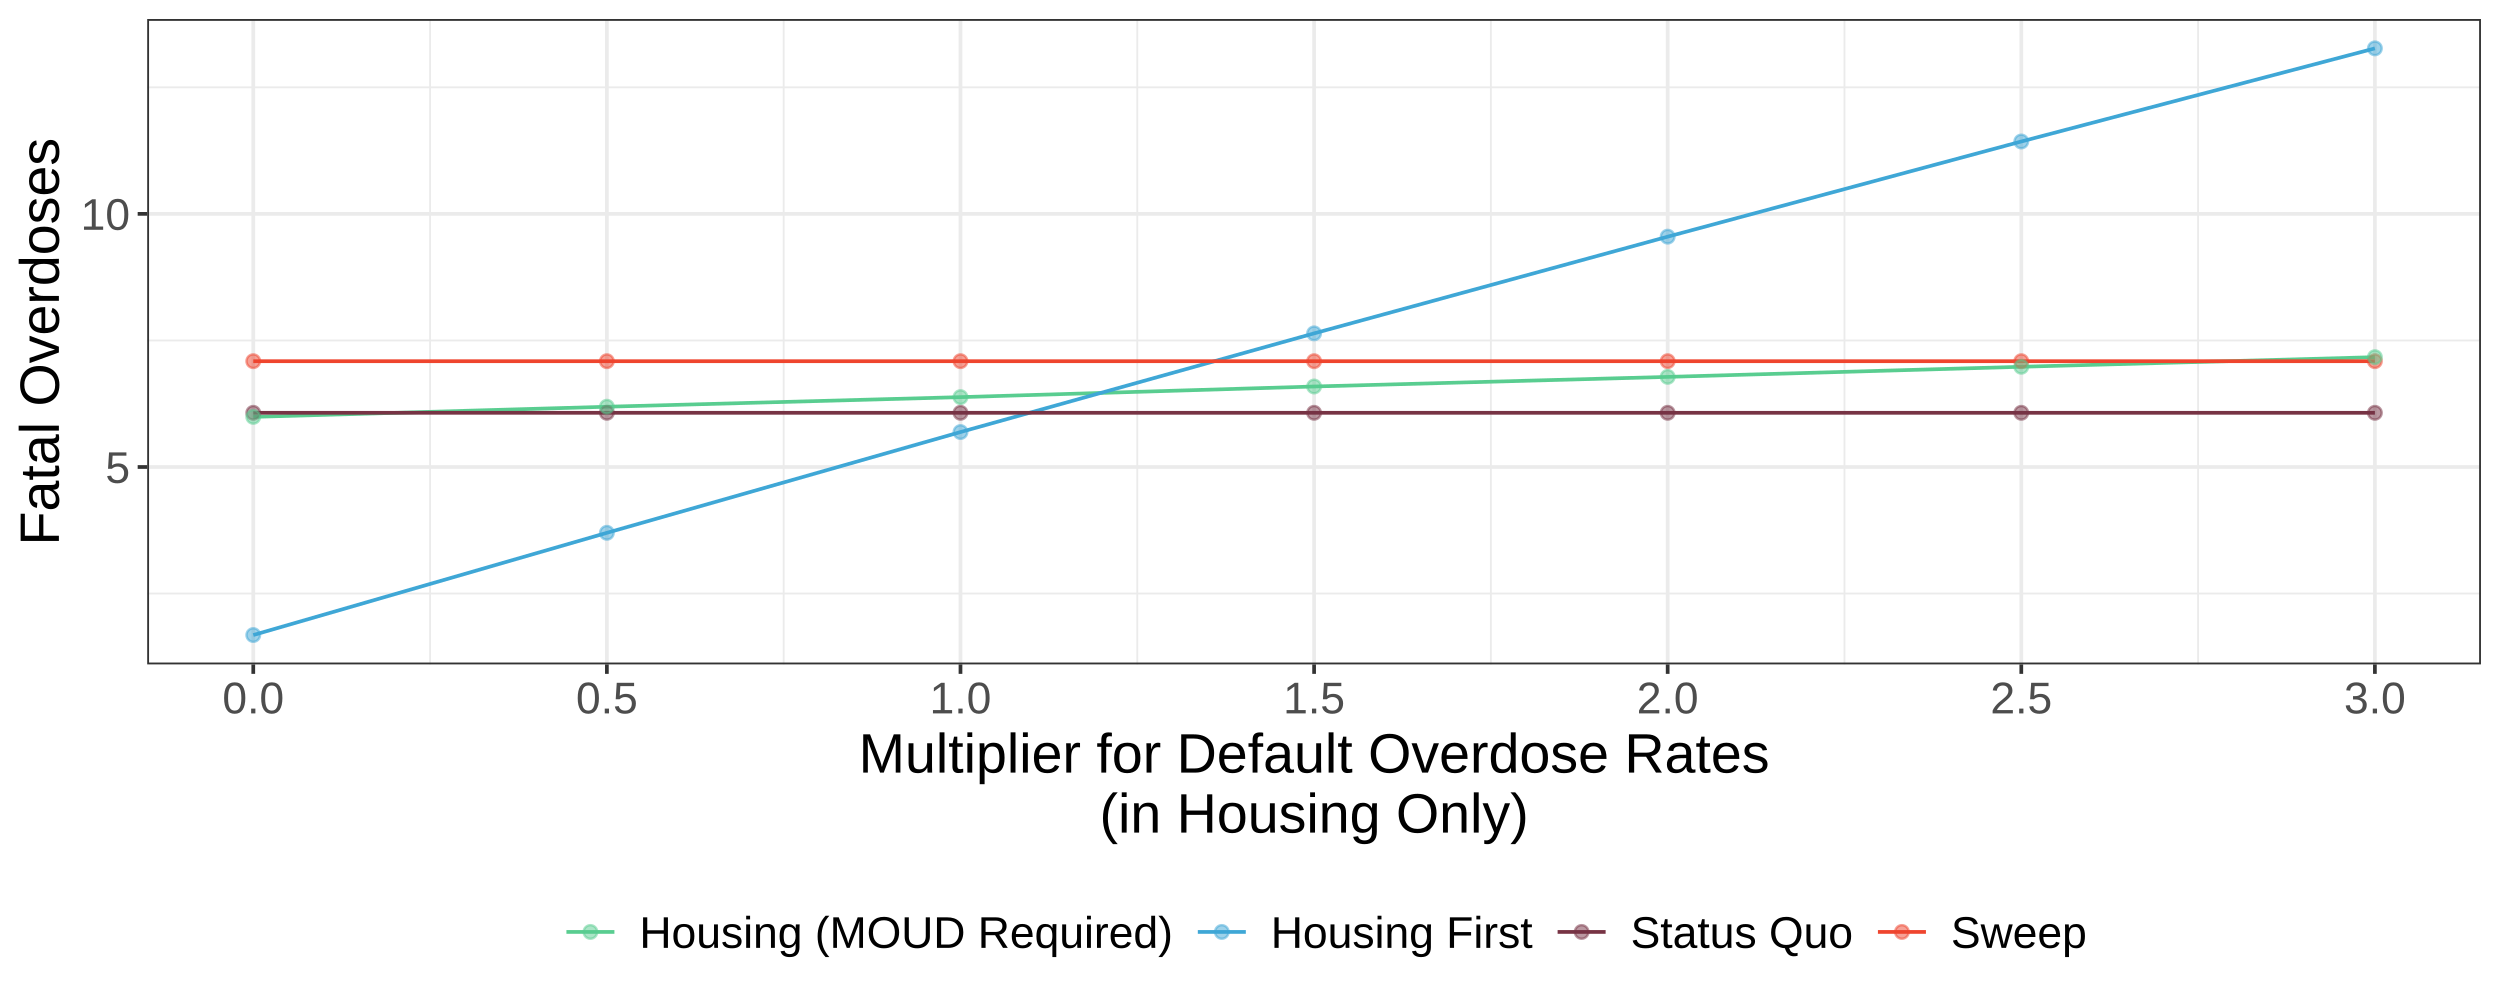
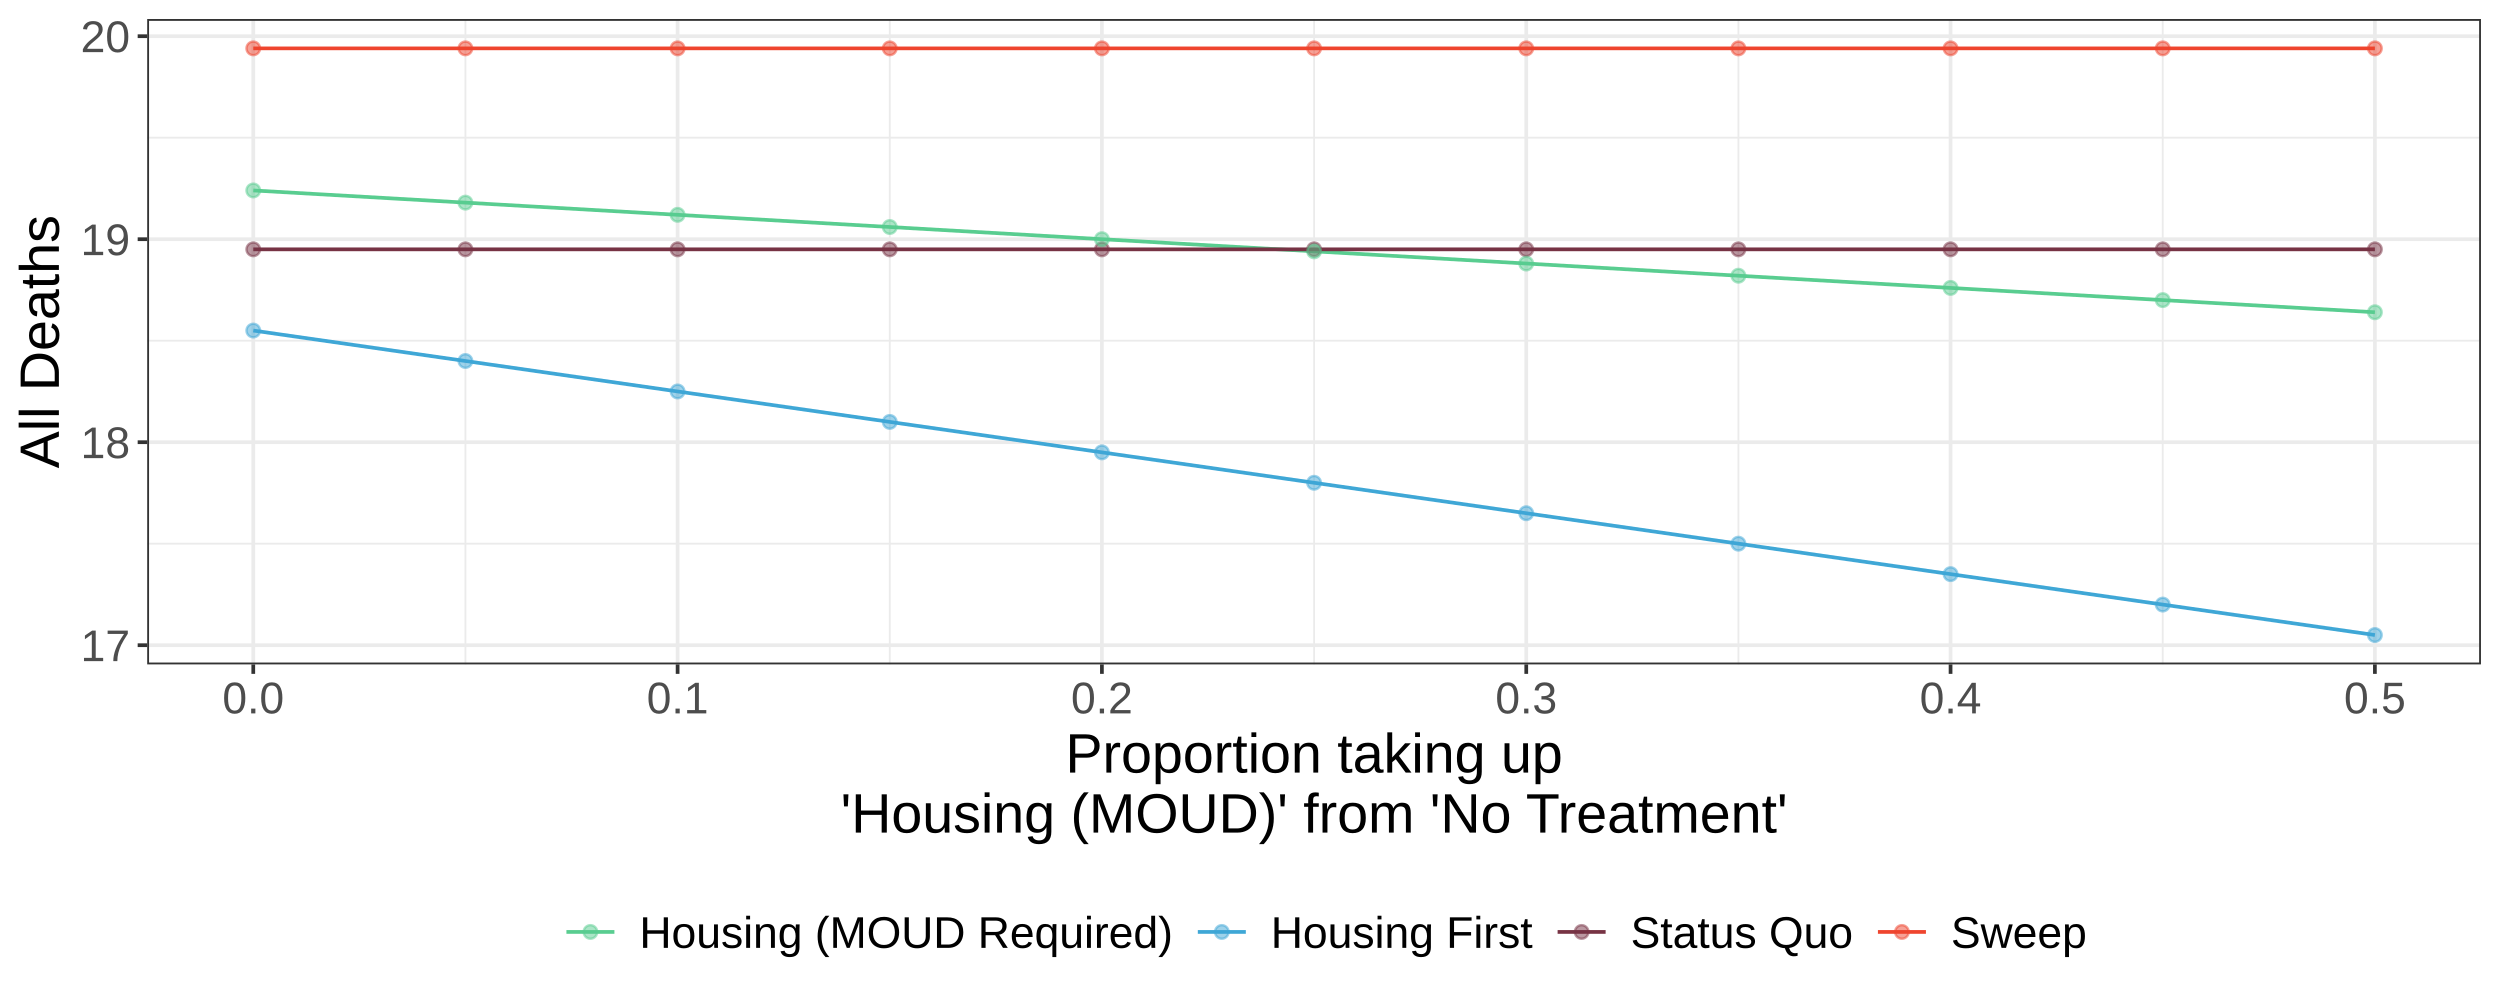
<svg xmlns="http://www.w3.org/2000/svg" class="svglite" width="720.00pt" height="288.00pt" viewBox="0 0 720.00 288.00">
  <defs>
    <style type="text/css">
    .svglite line, .svglite polyline, .svglite polygon, .svglite path, .svglite rect, .svglite circle {
      fill: none;
      stroke: #000000;
      stroke-linecap: round;
      stroke-linejoin: round;
      stroke-miterlimit: 10.00;
    }
    .svglite text {
      white-space: pre;
    }
  </style>
  </defs>
  <rect width="100%" height="100%" style="stroke: none; fill: #FFFFFF;" />
  <defs>
    <clipPath id="cpMC4wMHw3MjAuMDB8MC4wMHwyODguMDA=">
      <rect x="0.00" y="0.00" width="720.00" height="288.00" />
    </clipPath>
  </defs>
  <g clip-path="url(#cpMC4wMHw3MjAuMDB8MC4wMHwyODguMDA=)">
    <rect x="0.00" y="0.00" width="720.00" height="288.00" style="stroke-width: 1.07; stroke: #FFFFFF; fill: #FFFFFF;" />
  </g>
  <defs>
    <clipPath id="cpNDIuMzl8NzE0LjUyfDUuNDh8MTkxLjM0">
      <rect x="42.39" y="5.48" width="672.13" height="185.86" />
    </clipPath>
  </defs>
  <g clip-path="url(#cpNDIuMzl8NzE0LjUyfDUuNDh8MTkxLjM0)">
    <rect x="42.39" y="5.48" width="672.13" height="185.86" style="stroke-width: 1.07; stroke: none; fill: #FFFFFF;" />
-     <polyline points="42.39,170.94 714.52,170.94 " style="stroke-width: 0.53; stroke: #EBEBEB; stroke-linecap: butt;" />
-     <polyline points="42.39,98.05 714.52,98.05 " style="stroke-width: 0.53; stroke: #EBEBEB; stroke-linecap: butt;" />
-     <polyline points="42.39,25.15 714.52,25.15 " style="stroke-width: 0.53; stroke: #EBEBEB; stroke-linecap: butt;" />
-     <polyline points="123.86,191.34 123.86,5.48 " style="stroke-width: 0.53; stroke: #EBEBEB; stroke-linecap: butt;" />
-     <polyline points="225.70,191.34 225.70,5.48 " style="stroke-width: 0.53; stroke: #EBEBEB; stroke-linecap: butt;" />
-     <polyline points="327.54,191.34 327.54,5.48 " style="stroke-width: 0.53; stroke: #EBEBEB; stroke-linecap: butt;" />
-     <polyline points="429.37,191.34 429.37,5.48 " style="stroke-width: 0.53; stroke: #EBEBEB; stroke-linecap: butt;" />
-     <polyline points="531.21,191.34 531.21,5.48 " style="stroke-width: 0.53; stroke: #EBEBEB; stroke-linecap: butt;" />
-     <polyline points="633.05,191.34 633.05,5.48 " style="stroke-width: 0.53; stroke: #EBEBEB; stroke-linecap: butt;" />
-     <polyline points="42.39,134.49 714.52,134.49 " style="stroke-width: 1.07; stroke: #EBEBEB; stroke-linecap: butt;" />
-     <polyline points="42.39,61.60 714.52,61.60 " style="stroke-width: 1.07; stroke: #EBEBEB; stroke-linecap: butt;" />
+     <polyline points="42.39,156.58 714.52,156.58 " style="stroke-width: 0.53; stroke: #EBEBEB; stroke-linecap: butt;" />
+     <polyline points="42.39,98.12 714.52,98.12 " style="stroke-width: 0.53; stroke: #EBEBEB; stroke-linecap: butt;" />
+     <polyline points="42.39,39.65 714.52,39.65 " style="stroke-width: 0.53; stroke: #EBEBEB; stroke-linecap: butt;" />
+     <polyline points="134.04,191.34 134.04,5.48 " style="stroke-width: 0.53; stroke: #EBEBEB; stroke-linecap: butt;" />
+     <polyline points="256.25,191.34 256.25,5.48 " style="stroke-width: 0.53; stroke: #EBEBEB; stroke-linecap: butt;" />
+     <polyline points="378.46,191.34 378.46,5.48 " style="stroke-width: 0.53; stroke: #EBEBEB; stroke-linecap: butt;" />
+     <polyline points="500.66,191.34 500.66,5.48 " style="stroke-width: 0.53; stroke: #EBEBEB; stroke-linecap: butt;" />
+     <polyline points="622.87,191.34 622.87,5.48 " style="stroke-width: 0.53; stroke: #EBEBEB; stroke-linecap: butt;" />
+     <polyline points="42.39,185.82 714.52,185.82 " style="stroke-width: 1.07; stroke: #EBEBEB; stroke-linecap: butt;" />
+     <polyline points="42.39,127.35 714.52,127.35 " style="stroke-width: 1.07; stroke: #EBEBEB; stroke-linecap: butt;" />
+     <polyline points="42.39,68.89 714.52,68.89 " style="stroke-width: 1.07; stroke: #EBEBEB; stroke-linecap: butt;" />
+     <polyline points="42.39,10.42 714.52,10.42 " style="stroke-width: 1.07; stroke: #EBEBEB; stroke-linecap: butt;" />
    <polyline points="72.94,191.34 72.94,5.48 " style="stroke-width: 1.07; stroke: #EBEBEB; stroke-linecap: butt;" />
-     <polyline points="174.78,191.34 174.78,5.48 " style="stroke-width: 1.07; stroke: #EBEBEB; stroke-linecap: butt;" />
-     <polyline points="276.62,191.34 276.62,5.48 " style="stroke-width: 1.07; stroke: #EBEBEB; stroke-linecap: butt;" />
-     <polyline points="378.46,191.34 378.46,5.48 " style="stroke-width: 1.07; stroke: #EBEBEB; stroke-linecap: butt;" />
-     <polyline points="480.29,191.34 480.29,5.48 " style="stroke-width: 1.07; stroke: #EBEBEB; stroke-linecap: butt;" />
-     <polyline points="582.13,191.34 582.13,5.48 " style="stroke-width: 1.07; stroke: #EBEBEB; stroke-linecap: butt;" />
+     <polyline points="195.15,191.34 195.15,5.48 " style="stroke-width: 1.07; stroke: #EBEBEB; stroke-linecap: butt;" />
+     <polyline points="317.35,191.34 317.35,5.48 " style="stroke-width: 1.07; stroke: #EBEBEB; stroke-linecap: butt;" />
+     <polyline points="439.56,191.34 439.56,5.48 " style="stroke-width: 1.07; stroke: #EBEBEB; stroke-linecap: butt;" />
+     <polyline points="561.76,191.34 561.76,5.48 " style="stroke-width: 1.07; stroke: #EBEBEB; stroke-linecap: butt;" />
    <polyline points="683.97,191.34 683.97,5.48 " style="stroke-width: 1.07; stroke: #EBEBEB; stroke-linecap: butt;" />
-     <polyline points="72.94,120.06 174.78,117.14 276.62,114.37 378.46,111.31 480.29,108.54 582.13,105.63 683.97,102.86 " style="stroke-width: 1.07; stroke: #59CD90; stroke-linecap: butt;" />
-     <polyline points="72.94,182.89 174.78,153.45 276.62,124.43 378.46,96.01 480.29,68.16 582.13,40.75 683.97,13.93 " style="stroke-width: 1.07; stroke: #3FA7D6; stroke-linecap: butt;" />
-     <polyline points="72.94,118.89 174.78,118.89 276.62,118.89 378.46,118.89 480.29,118.89 582.13,118.89 683.97,118.89 " style="stroke-width: 1.07; stroke: #773344; stroke-linecap: butt;" />
-     <polyline points="72.94,104.02 174.78,104.02 276.62,104.02 378.46,104.02 480.29,104.02 582.13,104.02 683.97,104.02 " style="stroke-width: 1.07; stroke: #EF452E; stroke-linecap: butt;" />
-     <circle cx="72.94" cy="118.89" r="1.95" style="stroke-width: 0.71; stroke: #773344; stroke-opacity: 0.50; fill: #773344; fill-opacity: 0.50;" />
-     <circle cx="174.78" cy="118.89" r="1.95" style="stroke-width: 0.71; stroke: #773344; stroke-opacity: 0.50; fill: #773344; fill-opacity: 0.50;" />
-     <circle cx="276.62" cy="118.89" r="1.95" style="stroke-width: 0.71; stroke: #773344; stroke-opacity: 0.50; fill: #773344; fill-opacity: 0.50;" />
-     <circle cx="378.46" cy="118.89" r="1.95" style="stroke-width: 0.71; stroke: #773344; stroke-opacity: 0.50; fill: #773344; fill-opacity: 0.50;" />
-     <circle cx="480.29" cy="118.89" r="1.95" style="stroke-width: 0.71; stroke: #773344; stroke-opacity: 0.50; fill: #773344; fill-opacity: 0.50;" />
-     <circle cx="582.13" cy="118.89" r="1.95" style="stroke-width: 0.71; stroke: #773344; stroke-opacity: 0.50; fill: #773344; fill-opacity: 0.50;" />
-     <circle cx="683.97" cy="118.89" r="1.95" style="stroke-width: 0.71; stroke: #773344; stroke-opacity: 0.50; fill: #773344; fill-opacity: 0.50;" />
-     <circle cx="72.94" cy="104.02" r="1.95" style="stroke-width: 0.71; stroke: #EF452E; stroke-opacity: 0.50; fill: #EF452E; fill-opacity: 0.50;" />
-     <circle cx="174.78" cy="104.02" r="1.95" style="stroke-width: 0.71; stroke: #EF452E; stroke-opacity: 0.50; fill: #EF452E; fill-opacity: 0.50;" />
-     <circle cx="276.62" cy="104.02" r="1.95" style="stroke-width: 0.71; stroke: #EF452E; stroke-opacity: 0.50; fill: #EF452E; fill-opacity: 0.50;" />
-     <circle cx="378.46" cy="104.02" r="1.95" style="stroke-width: 0.71; stroke: #EF452E; stroke-opacity: 0.50; fill: #EF452E; fill-opacity: 0.50;" />
-     <circle cx="480.29" cy="104.02" r="1.95" style="stroke-width: 0.71; stroke: #EF452E; stroke-opacity: 0.50; fill: #EF452E; fill-opacity: 0.50;" />
-     <circle cx="582.13" cy="104.02" r="1.95" style="stroke-width: 0.71; stroke: #EF452E; stroke-opacity: 0.50; fill: #EF452E; fill-opacity: 0.50;" />
-     <circle cx="683.97" cy="104.02" r="1.95" style="stroke-width: 0.71; stroke: #EF452E; stroke-opacity: 0.50; fill: #EF452E; fill-opacity: 0.50;" />
-     <circle cx="72.94" cy="120.06" r="1.95" style="stroke-width: 0.71; stroke: #59CD90; stroke-opacity: 0.50; fill: #59CD90; fill-opacity: 0.50;" />
-     <circle cx="174.78" cy="117.14" r="1.95" style="stroke-width: 0.71; stroke: #59CD90; stroke-opacity: 0.50; fill: #59CD90; fill-opacity: 0.50;" />
-     <circle cx="276.62" cy="114.37" r="1.95" style="stroke-width: 0.71; stroke: #59CD90; stroke-opacity: 0.50; fill: #59CD90; fill-opacity: 0.50;" />
-     <circle cx="378.46" cy="111.31" r="1.95" style="stroke-width: 0.71; stroke: #59CD90; stroke-opacity: 0.50; fill: #59CD90; fill-opacity: 0.50;" />
-     <circle cx="480.29" cy="108.54" r="1.95" style="stroke-width: 0.71; stroke: #59CD90; stroke-opacity: 0.50; fill: #59CD90; fill-opacity: 0.50;" />
-     <circle cx="582.13" cy="105.63" r="1.95" style="stroke-width: 0.71; stroke: #59CD90; stroke-opacity: 0.50; fill: #59CD90; fill-opacity: 0.50;" />
-     <circle cx="683.97" cy="102.86" r="1.95" style="stroke-width: 0.71; stroke: #59CD90; stroke-opacity: 0.50; fill: #59CD90; fill-opacity: 0.50;" />
-     <circle cx="72.94" cy="182.89" r="1.95" style="stroke-width: 0.71; stroke: #3FA7D6; stroke-opacity: 0.50; fill: #3FA7D6; fill-opacity: 0.50;" />
-     <circle cx="174.78" cy="153.45" r="1.95" style="stroke-width: 0.71; stroke: #3FA7D6; stroke-opacity: 0.50; fill: #3FA7D6; fill-opacity: 0.50;" />
-     <circle cx="276.62" cy="124.43" r="1.95" style="stroke-width: 0.71; stroke: #3FA7D6; stroke-opacity: 0.50; fill: #3FA7D6; fill-opacity: 0.50;" />
-     <circle cx="378.46" cy="96.01" r="1.95" style="stroke-width: 0.71; stroke: #3FA7D6; stroke-opacity: 0.50; fill: #3FA7D6; fill-opacity: 0.50;" />
-     <circle cx="480.29" cy="68.16" r="1.95" style="stroke-width: 0.71; stroke: #3FA7D6; stroke-opacity: 0.50; fill: #3FA7D6; fill-opacity: 0.50;" />
-     <circle cx="582.13" cy="40.75" r="1.95" style="stroke-width: 0.71; stroke: #3FA7D6; stroke-opacity: 0.50; fill: #3FA7D6; fill-opacity: 0.50;" />
-     <circle cx="683.97" cy="13.93" r="1.95" style="stroke-width: 0.71; stroke: #3FA7D6; stroke-opacity: 0.50; fill: #3FA7D6; fill-opacity: 0.50;" />
+     <polyline points="72.94,54.85 134.04,58.36 195.15,61.87 256.25,65.38 317.35,68.89 378.46,72.39 439.56,75.90 500.66,79.41 561.76,82.92 622.87,86.43 683.97,89.93 " style="stroke-width: 1.07; stroke: #59CD90; stroke-linecap: butt;" />
+     <polyline points="72.94,95.20 134.04,103.97 195.15,112.74 256.25,121.51 317.35,130.28 378.46,139.04 439.56,147.81 500.66,156.58 561.76,165.35 622.87,174.12 683.97,182.89 " style="stroke-width: 1.07; stroke: #3FA7D6; stroke-linecap: butt;" />
+     <polyline points="72.94,71.81 134.04,71.81 195.15,71.81 256.25,71.81 317.35,71.81 378.46,71.81 439.56,71.81 500.66,71.81 561.76,71.81 622.87,71.81 683.97,71.81 " style="stroke-width: 1.07; stroke: #773344; stroke-linecap: butt;" />
+     <polyline points="72.94,13.93 134.04,13.93 195.15,13.93 256.25,13.93 317.35,13.93 378.46,13.93 439.56,13.93 500.66,13.93 561.76,13.93 622.87,13.93 683.97,13.93 " style="stroke-width: 1.07; stroke: #EF452E; stroke-linecap: butt;" />
+     <circle cx="72.94" cy="71.81" r="1.95" style="stroke-width: 0.71; stroke: #773344; stroke-opacity: 0.50; fill: #773344; fill-opacity: 0.50;" />
+     <circle cx="134.04" cy="71.81" r="1.95" style="stroke-width: 0.71; stroke: #773344; stroke-opacity: 0.50; fill: #773344; fill-opacity: 0.50;" />
+     <circle cx="195.15" cy="71.81" r="1.95" style="stroke-width: 0.71; stroke: #773344; stroke-opacity: 0.50; fill: #773344; fill-opacity: 0.50;" />
+     <circle cx="256.25" cy="71.81" r="1.95" style="stroke-width: 0.71; stroke: #773344; stroke-opacity: 0.50; fill: #773344; fill-opacity: 0.50;" />
+     <circle cx="317.35" cy="71.81" r="1.95" style="stroke-width: 0.71; stroke: #773344; stroke-opacity: 0.50; fill: #773344; fill-opacity: 0.50;" />
+     <circle cx="378.46" cy="71.81" r="1.95" style="stroke-width: 0.71; stroke: #773344; stroke-opacity: 0.50; fill: #773344; fill-opacity: 0.50;" />
+     <circle cx="439.56" cy="71.81" r="1.95" style="stroke-width: 0.71; stroke: #773344; stroke-opacity: 0.50; fill: #773344; fill-opacity: 0.50;" />
+     <circle cx="500.66" cy="71.81" r="1.95" style="stroke-width: 0.71; stroke: #773344; stroke-opacity: 0.50; fill: #773344; fill-opacity: 0.50;" />
+     <circle cx="561.76" cy="71.81" r="1.95" style="stroke-width: 0.71; stroke: #773344; stroke-opacity: 0.50; fill: #773344; fill-opacity: 0.50;" />
+     <circle cx="622.87" cy="71.81" r="1.95" style="stroke-width: 0.71; stroke: #773344; stroke-opacity: 0.50; fill: #773344; fill-opacity: 0.50;" />
+     <circle cx="683.97" cy="71.81" r="1.95" style="stroke-width: 0.71; stroke: #773344; stroke-opacity: 0.50; fill: #773344; fill-opacity: 0.50;" />
+     <circle cx="72.94" cy="13.93" r="1.95" style="stroke-width: 0.71; stroke: #EF452E; stroke-opacity: 0.50; fill: #EF452E; fill-opacity: 0.50;" />
+     <circle cx="134.04" cy="13.93" r="1.95" style="stroke-width: 0.71; stroke: #EF452E; stroke-opacity: 0.50; fill: #EF452E; fill-opacity: 0.50;" />
+     <circle cx="195.15" cy="13.93" r="1.95" style="stroke-width: 0.71; stroke: #EF452E; stroke-opacity: 0.50; fill: #EF452E; fill-opacity: 0.50;" />
+     <circle cx="256.25" cy="13.93" r="1.95" style="stroke-width: 0.71; stroke: #EF452E; stroke-opacity: 0.50; fill: #EF452E; fill-opacity: 0.50;" />
+     <circle cx="317.35" cy="13.93" r="1.95" style="stroke-width: 0.71; stroke: #EF452E; stroke-opacity: 0.50; fill: #EF452E; fill-opacity: 0.50;" />
+     <circle cx="378.46" cy="13.93" r="1.95" style="stroke-width: 0.71; stroke: #EF452E; stroke-opacity: 0.50; fill: #EF452E; fill-opacity: 0.50;" />
+     <circle cx="439.56" cy="13.93" r="1.95" style="stroke-width: 0.71; stroke: #EF452E; stroke-opacity: 0.50; fill: #EF452E; fill-opacity: 0.50;" />
+     <circle cx="500.66" cy="13.93" r="1.95" style="stroke-width: 0.71; stroke: #EF452E; stroke-opacity: 0.50; fill: #EF452E; fill-opacity: 0.50;" />
+     <circle cx="561.76" cy="13.93" r="1.95" style="stroke-width: 0.71; stroke: #EF452E; stroke-opacity: 0.50; fill: #EF452E; fill-opacity: 0.50;" />
+     <circle cx="622.87" cy="13.93" r="1.95" style="stroke-width: 0.71; stroke: #EF452E; stroke-opacity: 0.50; fill: #EF452E; fill-opacity: 0.50;" />
+     <circle cx="683.97" cy="13.93" r="1.95" style="stroke-width: 0.71; stroke: #EF452E; stroke-opacity: 0.50; fill: #EF452E; fill-opacity: 0.50;" />
+     <circle cx="72.94" cy="95.20" r="1.95" style="stroke-width: 0.71; stroke: #3FA7D6; stroke-opacity: 0.50; fill: #3FA7D6; fill-opacity: 0.50;" />
+     <circle cx="134.04" cy="103.97" r="1.95" style="stroke-width: 0.71; stroke: #3FA7D6; stroke-opacity: 0.50; fill: #3FA7D6; fill-opacity: 0.50;" />
+     <circle cx="195.15" cy="112.74" r="1.95" style="stroke-width: 0.71; stroke: #3FA7D6; stroke-opacity: 0.50; fill: #3FA7D6; fill-opacity: 0.50;" />
+     <circle cx="256.25" cy="121.51" r="1.95" style="stroke-width: 0.71; stroke: #3FA7D6; stroke-opacity: 0.50; fill: #3FA7D6; fill-opacity: 0.50;" />
+     <circle cx="317.35" cy="130.28" r="1.95" style="stroke-width: 0.71; stroke: #3FA7D6; stroke-opacity: 0.50; fill: #3FA7D6; fill-opacity: 0.50;" />
+     <circle cx="378.46" cy="139.04" r="1.95" style="stroke-width: 0.71; stroke: #3FA7D6; stroke-opacity: 0.50; fill: #3FA7D6; fill-opacity: 0.50;" />
+     <circle cx="439.56" cy="147.81" r="1.95" style="stroke-width: 0.71; stroke: #3FA7D6; stroke-opacity: 0.50; fill: #3FA7D6; fill-opacity: 0.50;" />
+     <circle cx="500.66" cy="156.58" r="1.95" style="stroke-width: 0.71; stroke: #3FA7D6; stroke-opacity: 0.50; fill: #3FA7D6; fill-opacity: 0.50;" />
+     <circle cx="561.76" cy="165.35" r="1.95" style="stroke-width: 0.71; stroke: #3FA7D6; stroke-opacity: 0.50; fill: #3FA7D6; fill-opacity: 0.50;" />
+     <circle cx="622.87" cy="174.12" r="1.95" style="stroke-width: 0.71; stroke: #3FA7D6; stroke-opacity: 0.50; fill: #3FA7D6; fill-opacity: 0.50;" />
+     <circle cx="683.97" cy="182.89" r="1.95" style="stroke-width: 0.71; stroke: #3FA7D6; stroke-opacity: 0.50; fill: #3FA7D6; fill-opacity: 0.50;" />
+     <circle cx="72.94" cy="54.85" r="1.95" style="stroke-width: 0.71; stroke: #59CD90; stroke-opacity: 0.50; fill: #59CD90; fill-opacity: 0.50;" />
+     <circle cx="134.04" cy="58.36" r="1.95" style="stroke-width: 0.71; stroke: #59CD90; stroke-opacity: 0.50; fill: #59CD90; fill-opacity: 0.50;" />
+     <circle cx="195.15" cy="61.87" r="1.95" style="stroke-width: 0.71; stroke: #59CD90; stroke-opacity: 0.50; fill: #59CD90; fill-opacity: 0.50;" />
+     <circle cx="256.25" cy="65.38" r="1.95" style="stroke-width: 0.71; stroke: #59CD90; stroke-opacity: 0.50; fill: #59CD90; fill-opacity: 0.50;" />
+     <circle cx="317.35" cy="68.89" r="1.95" style="stroke-width: 0.71; stroke: #59CD90; stroke-opacity: 0.50; fill: #59CD90; fill-opacity: 0.50;" />
+     <circle cx="378.46" cy="72.39" r="1.95" style="stroke-width: 0.71; stroke: #59CD90; stroke-opacity: 0.50; fill: #59CD90; fill-opacity: 0.50;" />
+     <circle cx="439.56" cy="75.90" r="1.95" style="stroke-width: 0.71; stroke: #59CD90; stroke-opacity: 0.50; fill: #59CD90; fill-opacity: 0.50;" />
+     <circle cx="500.66" cy="79.41" r="1.95" style="stroke-width: 0.71; stroke: #59CD90; stroke-opacity: 0.50; fill: #59CD90; fill-opacity: 0.50;" />
+     <circle cx="561.76" cy="82.92" r="1.95" style="stroke-width: 0.71; stroke: #59CD90; stroke-opacity: 0.50; fill: #59CD90; fill-opacity: 0.50;" />
+     <circle cx="622.87" cy="86.43" r="1.95" style="stroke-width: 0.71; stroke: #59CD90; stroke-opacity: 0.50; fill: #59CD90; fill-opacity: 0.50;" />
+     <circle cx="683.97" cy="89.93" r="1.95" style="stroke-width: 0.71; stroke: #59CD90; stroke-opacity: 0.50; fill: #59CD90; fill-opacity: 0.50;" />
    <rect x="42.39" y="5.48" width="672.13" height="185.86" style="stroke-width: 1.07; stroke: #333333;" />
  </g>
  <g clip-path="url(#cpMC4wMHw3MjAuMDB8MC4wMHwyODguMDA=)">
-     <text x="37.46" y="139.08" text-anchor="end" style="font-size: 12.80px;fill: #4D4D4D; font-family: &quot;Arial&quot;;" textLength="7.11px" lengthAdjust="spacingAndGlyphs">5</text>
-     <text x="37.46" y="66.19" text-anchor="end" style="font-size: 12.80px;fill: #4D4D4D; font-family: &quot;Arial&quot;;" textLength="14.23px" lengthAdjust="spacingAndGlyphs">10</text>
-     <polyline points="39.65,134.49 42.39,134.49 " style="stroke-width: 1.07; stroke: #333333; stroke-linecap: butt;" />
-     <polyline points="39.65,61.60 42.39,61.60 " style="stroke-width: 1.07; stroke: #333333; stroke-linecap: butt;" />
+     <text x="37.46" y="190.41" text-anchor="end" style="font-size: 12.80px;fill: #4D4D4D; font-family: &quot;Arial&quot;;" textLength="14.23px" lengthAdjust="spacingAndGlyphs">17</text>
+     <text x="37.46" y="131.94" text-anchor="end" style="font-size: 12.80px;fill: #4D4D4D; font-family: &quot;Arial&quot;;" textLength="14.23px" lengthAdjust="spacingAndGlyphs">18</text>
+     <text x="37.46" y="73.48" text-anchor="end" style="font-size: 12.80px;fill: #4D4D4D; font-family: &quot;Arial&quot;;" textLength="14.23px" lengthAdjust="spacingAndGlyphs">19</text>
+     <text x="37.46" y="15.01" text-anchor="end" style="font-size: 12.80px;fill: #4D4D4D; font-family: &quot;Arial&quot;;" textLength="14.23px" lengthAdjust="spacingAndGlyphs">20</text>
+     <polyline points="39.65,185.82 42.39,185.82 " style="stroke-width: 1.07; stroke: #333333; stroke-linecap: butt;" />
+     <polyline points="39.65,127.35 42.39,127.35 " style="stroke-width: 1.07; stroke: #333333; stroke-linecap: butt;" />
+     <polyline points="39.65,68.89 42.39,68.89 " style="stroke-width: 1.07; stroke: #333333; stroke-linecap: butt;" />
+     <polyline points="39.65,10.42 42.39,10.42 " style="stroke-width: 1.07; stroke: #333333; stroke-linecap: butt;" />
    <polyline points="72.94,194.08 72.94,191.34 " style="stroke-width: 1.07; stroke: #333333; stroke-linecap: butt;" />
-     <polyline points="174.78,194.08 174.78,191.34 " style="stroke-width: 1.07; stroke: #333333; stroke-linecap: butt;" />
-     <polyline points="276.62,194.08 276.62,191.34 " style="stroke-width: 1.07; stroke: #333333; stroke-linecap: butt;" />
-     <polyline points="378.46,194.08 378.46,191.34 " style="stroke-width: 1.07; stroke: #333333; stroke-linecap: butt;" />
-     <polyline points="480.29,194.08 480.29,191.34 " style="stroke-width: 1.07; stroke: #333333; stroke-linecap: butt;" />
-     <polyline points="582.13,194.08 582.13,191.34 " style="stroke-width: 1.07; stroke: #333333; stroke-linecap: butt;" />
+     <polyline points="195.15,194.08 195.15,191.34 " style="stroke-width: 1.07; stroke: #333333; stroke-linecap: butt;" />
+     <polyline points="317.35,194.08 317.35,191.34 " style="stroke-width: 1.07; stroke: #333333; stroke-linecap: butt;" />
+     <polyline points="439.56,194.08 439.56,191.34 " style="stroke-width: 1.07; stroke: #333333; stroke-linecap: butt;" />
+     <polyline points="561.76,194.08 561.76,191.34 " style="stroke-width: 1.07; stroke: #333333; stroke-linecap: butt;" />
    <polyline points="683.97,194.08 683.97,191.34 " style="stroke-width: 1.07; stroke: #333333; stroke-linecap: butt;" />
    <text x="72.94" y="205.45" text-anchor="middle" style="font-size: 12.80px;fill: #4D4D4D; font-family: &quot;Arial&quot;;" textLength="17.78px" lengthAdjust="spacingAndGlyphs">0.0</text>
-     <text x="174.78" y="205.45" text-anchor="middle" style="font-size: 12.80px;fill: #4D4D4D; font-family: &quot;Arial&quot;;" textLength="17.78px" lengthAdjust="spacingAndGlyphs">0.5</text>
-     <text x="276.62" y="205.45" text-anchor="middle" style="font-size: 12.80px;fill: #4D4D4D; font-family: &quot;Arial&quot;;" textLength="17.78px" lengthAdjust="spacingAndGlyphs">1.0</text>
-     <text x="378.46" y="205.45" text-anchor="middle" style="font-size: 12.80px;fill: #4D4D4D; font-family: &quot;Arial&quot;;" textLength="17.78px" lengthAdjust="spacingAndGlyphs">1.5</text>
-     <text x="480.29" y="205.45" text-anchor="middle" style="font-size: 12.80px;fill: #4D4D4D; font-family: &quot;Arial&quot;;" textLength="17.78px" lengthAdjust="spacingAndGlyphs">2.0</text>
-     <text x="582.13" y="205.45" text-anchor="middle" style="font-size: 12.80px;fill: #4D4D4D; font-family: &quot;Arial&quot;;" textLength="17.78px" lengthAdjust="spacingAndGlyphs">2.5</text>
-     <text x="683.97" y="205.45" text-anchor="middle" style="font-size: 12.80px;fill: #4D4D4D; font-family: &quot;Arial&quot;;" textLength="17.78px" lengthAdjust="spacingAndGlyphs">3.0</text>
-     <text x="378.46" y="222.51" text-anchor="middle" style="font-size: 16.00px; font-family: &quot;Arial&quot;;" textLength="262.32px" lengthAdjust="spacingAndGlyphs">Multiplier for Default Overdose Rates</text>
-     <text x="378.46" y="239.79" text-anchor="middle" style="font-size: 16.00px; font-family: &quot;Arial&quot;;" textLength="123.61px" lengthAdjust="spacingAndGlyphs">(in Housing Only)</text>
-     <text transform="translate(16.96,98.41) rotate(-90)" text-anchor="middle" style="font-size: 16.00px; font-family: &quot;Arial&quot;;" textLength="117.38px" lengthAdjust="spacingAndGlyphs">Fatal Overdoses</text>
+     <text x="195.15" y="205.45" text-anchor="middle" style="font-size: 12.80px;fill: #4D4D4D; font-family: &quot;Arial&quot;;" textLength="17.78px" lengthAdjust="spacingAndGlyphs">0.1</text>
+     <text x="317.35" y="205.45" text-anchor="middle" style="font-size: 12.80px;fill: #4D4D4D; font-family: &quot;Arial&quot;;" textLength="17.78px" lengthAdjust="spacingAndGlyphs">0.2</text>
+     <text x="439.56" y="205.45" text-anchor="middle" style="font-size: 12.80px;fill: #4D4D4D; font-family: &quot;Arial&quot;;" textLength="17.78px" lengthAdjust="spacingAndGlyphs">0.3</text>
+     <text x="561.76" y="205.45" text-anchor="middle" style="font-size: 12.80px;fill: #4D4D4D; font-family: &quot;Arial&quot;;" textLength="17.78px" lengthAdjust="spacingAndGlyphs">0.4</text>
+     <text x="683.97" y="205.45" text-anchor="middle" style="font-size: 12.80px;fill: #4D4D4D; font-family: &quot;Arial&quot;;" textLength="17.78px" lengthAdjust="spacingAndGlyphs">0.5</text>
+     <text x="378.46" y="222.51" text-anchor="middle" style="font-size: 16.00px; font-family: &quot;Arial&quot;;" textLength="143.20px" lengthAdjust="spacingAndGlyphs">Proportion taking up</text>
+     <text x="378.46" y="239.79" text-anchor="middle" style="font-size: 16.00px; font-family: &quot;Arial&quot;;" textLength="273.59px" lengthAdjust="spacingAndGlyphs">'Housing (MOUD)' from 'No Treatment'</text>
+     <text transform="translate(16.96,98.41) rotate(-90)" text-anchor="middle" style="font-size: 16.00px; font-family: &quot;Arial&quot;;" textLength="72.92px" lengthAdjust="spacingAndGlyphs">All Deaths</text>
    <rect x="150.44" y="254.28" width="456.03" height="28.24" style="stroke-width: 1.07; stroke: none; fill: #FFFFFF;" />
    <rect x="161.40" y="259.76" width="17.28" height="17.28" style="stroke-width: 1.07; stroke: none; fill: #FFFFFF;" />
    <line x1="163.13" y1="268.40" x2="176.95" y2="268.40" style="stroke-width: 1.07; stroke: #59CD90; stroke-linecap: butt;" />
    <circle cx="170.04" cy="268.40" r="1.95" style="stroke-width: 0.71; stroke: #59CD90; stroke-opacity: 0.50; fill: #59CD90; fill-opacity: 0.50;" />
    <rect x="343.24" y="259.76" width="17.28" height="17.28" style="stroke-width: 1.07; stroke: none; fill: #FFFFFF;" />
    <line x1="344.97" y1="268.40" x2="358.80" y2="268.40" style="stroke-width: 1.07; stroke: #3FA7D6; stroke-linecap: butt;" />
    <circle cx="351.88" cy="268.40" r="1.95" style="stroke-width: 0.71; stroke: #3FA7D6; stroke-opacity: 0.50; fill: #3FA7D6; fill-opacity: 0.50;" />
    <rect x="446.87" y="259.76" width="17.28" height="17.28" style="stroke-width: 1.07; stroke: none; fill: #FFFFFF;" />
    <line x1="448.59" y1="268.40" x2="462.42" y2="268.40" style="stroke-width: 1.07; stroke: #773344; stroke-linecap: butt;" />
    <circle cx="455.51" cy="268.40" r="1.95" style="stroke-width: 0.71; stroke: #773344; stroke-opacity: 0.50; fill: #773344; fill-opacity: 0.50;" />
    <rect x="539.11" y="259.76" width="17.28" height="17.28" style="stroke-width: 1.07; stroke: none; fill: #FFFFFF;" />
    <line x1="540.84" y1="268.40" x2="554.67" y2="268.40" style="stroke-width: 1.07; stroke: #EF452E; stroke-linecap: butt;" />
    <circle cx="547.75" cy="268.40" r="1.95" style="stroke-width: 0.71; stroke: #EF452E; stroke-opacity: 0.50; fill: #EF452E; fill-opacity: 0.50;" />
    <text x="184.16" y="272.99" style="font-size: 12.80px; font-family: &quot;Arial&quot;;" textLength="153.60px" lengthAdjust="spacingAndGlyphs">Housing (MOUD Required)</text>
    <text x="366.00" y="272.99" style="font-size: 12.80px; font-family: &quot;Arial&quot;;" textLength="75.38px" lengthAdjust="spacingAndGlyphs">Housing First</text>
    <text x="469.63" y="272.99" style="font-size: 12.80px; font-family: &quot;Arial&quot;;" textLength="64.01px" lengthAdjust="spacingAndGlyphs">Status Quo</text>
    <text x="561.87" y="272.99" style="font-size: 12.80px; font-family: &quot;Arial&quot;;" textLength="39.12px" lengthAdjust="spacingAndGlyphs">Sweep</text>
  </g>
</svg>
